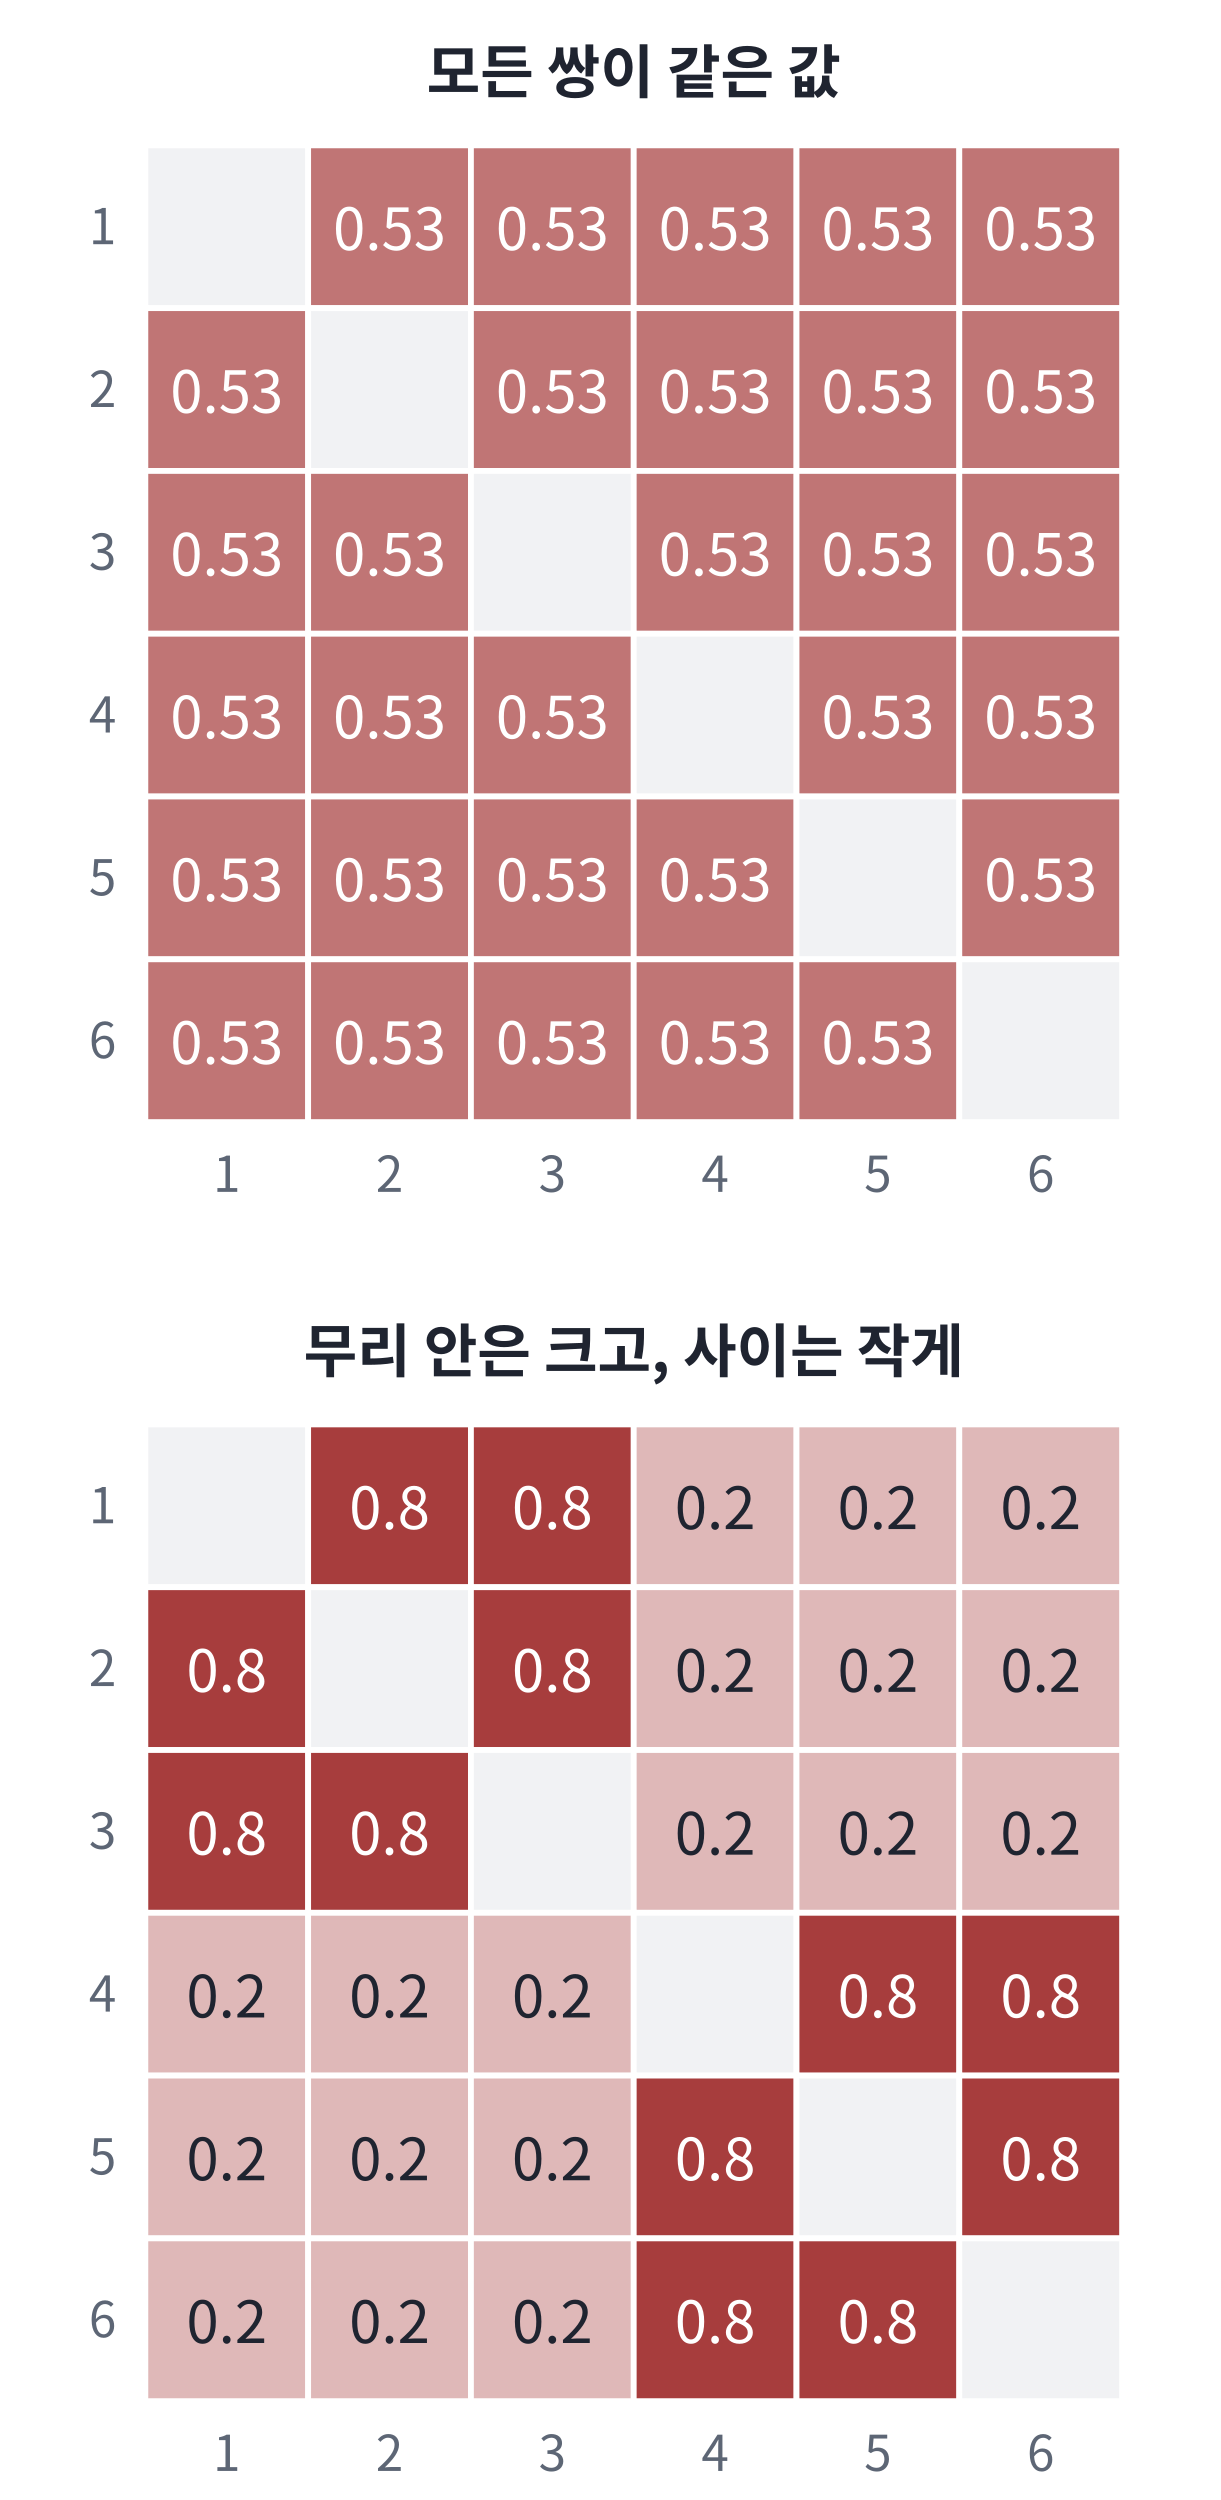
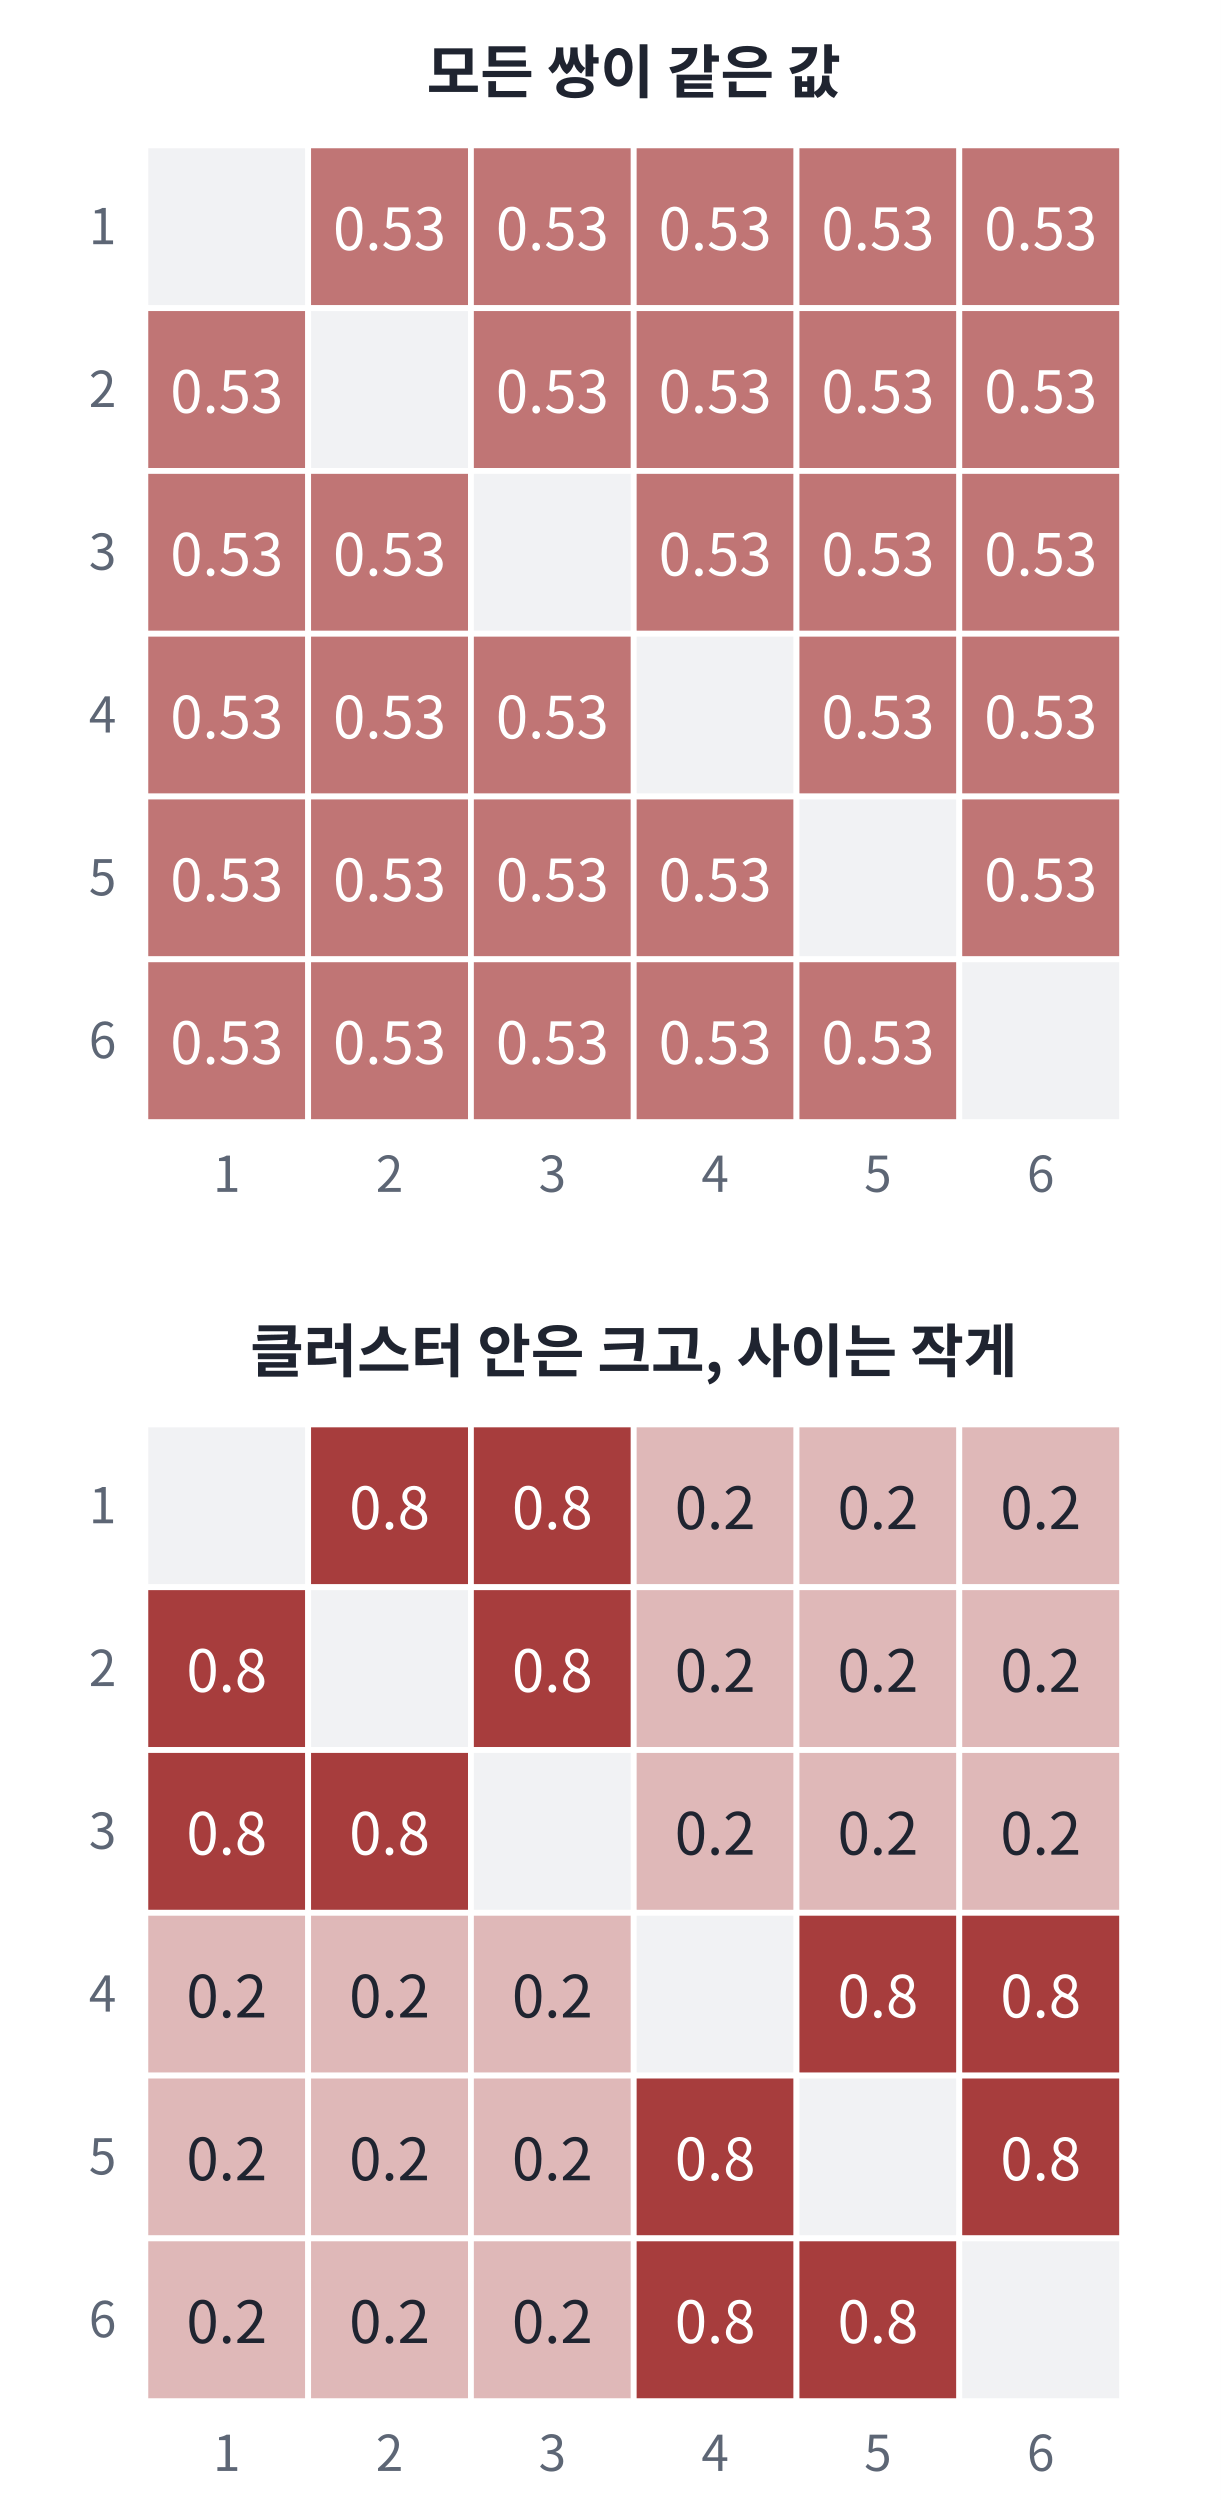
<svg xmlns="http://www.w3.org/2000/svg" viewBox="0 0 420 860" width="420" height="860" role="img" aria-label="레플리카 대칭과 대칭 깨짐의 겹침 행렬">
  <rect x="0" y="0" width="420" height="860" fill="#ffffff" />
  <text x="218.0" y="32.0" text-anchor="middle" style="fill:#1f2430;font-family:'Noto Sans KR','Noto Sans CJK KR',sans-serif;font-size:20px;font-weight:700">모든 쌍이 같은 값</text>
  <text x="40.0" y="84.0" text-anchor="end" style="fill:#5d6675;font-family:'Noto Sans KR','Noto Sans CJK KR',sans-serif;font-size:17px;font-weight:400">1</text>
  <text x="78.0" y="410.0" text-anchor="middle" style="fill:#5d6675;font-family:'Noto Sans KR','Noto Sans CJK KR',sans-serif;font-size:17px;font-weight:400">1</text>
  <rect x="50" y="50" width="56" height="56" fill="#f1f2f4" stroke="#ffffff" stroke-width="2" />
  <rect x="106" y="50" width="56" height="56" fill="#8b0000" fill-opacity="0.54" stroke="#ffffff" stroke-width="2" />
  <text x="134.0" y="86.0" text-anchor="middle" style="fill:#ffffff;font-family:'Noto Sans KR','Noto Sans CJK KR',sans-serif;font-size:20px;font-weight:400">0.53</text>
  <rect x="162" y="50" width="56" height="56" fill="#8b0000" fill-opacity="0.54" stroke="#ffffff" stroke-width="2" />
  <text x="190.0" y="86.0" text-anchor="middle" style="fill:#ffffff;font-family:'Noto Sans KR','Noto Sans CJK KR',sans-serif;font-size:20px;font-weight:400">0.53</text>
  <rect x="218" y="50" width="56" height="56" fill="#8b0000" fill-opacity="0.54" stroke="#ffffff" stroke-width="2" />
  <text x="246.0" y="86.0" text-anchor="middle" style="fill:#ffffff;font-family:'Noto Sans KR','Noto Sans CJK KR',sans-serif;font-size:20px;font-weight:400">0.53</text>
  <rect x="274" y="50" width="56" height="56" fill="#8b0000" fill-opacity="0.54" stroke="#ffffff" stroke-width="2" />
  <text x="302.0" y="86.0" text-anchor="middle" style="fill:#ffffff;font-family:'Noto Sans KR','Noto Sans CJK KR',sans-serif;font-size:20px;font-weight:400">0.53</text>
  <rect x="330" y="50" width="56" height="56" fill="#8b0000" fill-opacity="0.54" stroke="#ffffff" stroke-width="2" />
  <text x="358.0" y="86.0" text-anchor="middle" style="fill:#ffffff;font-family:'Noto Sans KR','Noto Sans CJK KR',sans-serif;font-size:20px;font-weight:400">0.53</text>
  <text x="40.0" y="140.0" text-anchor="end" style="fill:#5d6675;font-family:'Noto Sans KR','Noto Sans CJK KR',sans-serif;font-size:17px;font-weight:400">2</text>
  <text x="134.0" y="410.0" text-anchor="middle" style="fill:#5d6675;font-family:'Noto Sans KR','Noto Sans CJK KR',sans-serif;font-size:17px;font-weight:400">2</text>
  <rect x="50" y="106" width="56" height="56" fill="#8b0000" fill-opacity="0.54" stroke="#ffffff" stroke-width="2" />
  <text x="78.0" y="142.0" text-anchor="middle" style="fill:#ffffff;font-family:'Noto Sans KR','Noto Sans CJK KR',sans-serif;font-size:20px;font-weight:400">0.53</text>
  <rect x="106" y="106" width="56" height="56" fill="#f1f2f4" stroke="#ffffff" stroke-width="2" />
  <rect x="162" y="106" width="56" height="56" fill="#8b0000" fill-opacity="0.54" stroke="#ffffff" stroke-width="2" />
  <text x="190.0" y="142.0" text-anchor="middle" style="fill:#ffffff;font-family:'Noto Sans KR','Noto Sans CJK KR',sans-serif;font-size:20px;font-weight:400">0.53</text>
  <rect x="218" y="106" width="56" height="56" fill="#8b0000" fill-opacity="0.54" stroke="#ffffff" stroke-width="2" />
  <text x="246.0" y="142.0" text-anchor="middle" style="fill:#ffffff;font-family:'Noto Sans KR','Noto Sans CJK KR',sans-serif;font-size:20px;font-weight:400">0.53</text>
  <rect x="274" y="106" width="56" height="56" fill="#8b0000" fill-opacity="0.54" stroke="#ffffff" stroke-width="2" />
  <text x="302.0" y="142.0" text-anchor="middle" style="fill:#ffffff;font-family:'Noto Sans KR','Noto Sans CJK KR',sans-serif;font-size:20px;font-weight:400">0.53</text>
  <rect x="330" y="106" width="56" height="56" fill="#8b0000" fill-opacity="0.54" stroke="#ffffff" stroke-width="2" />
  <text x="358.0" y="142.0" text-anchor="middle" style="fill:#ffffff;font-family:'Noto Sans KR','Noto Sans CJK KR',sans-serif;font-size:20px;font-weight:400">0.53</text>
  <text x="40.0" y="196.0" text-anchor="end" style="fill:#5d6675;font-family:'Noto Sans KR','Noto Sans CJK KR',sans-serif;font-size:17px;font-weight:400">3</text>
  <text x="190.0" y="410.0" text-anchor="middle" style="fill:#5d6675;font-family:'Noto Sans KR','Noto Sans CJK KR',sans-serif;font-size:17px;font-weight:400">3</text>
  <rect x="50" y="162" width="56" height="56" fill="#8b0000" fill-opacity="0.54" stroke="#ffffff" stroke-width="2" />
  <text x="78.0" y="198.0" text-anchor="middle" style="fill:#ffffff;font-family:'Noto Sans KR','Noto Sans CJK KR',sans-serif;font-size:20px;font-weight:400">0.53</text>
  <rect x="106" y="162" width="56" height="56" fill="#8b0000" fill-opacity="0.54" stroke="#ffffff" stroke-width="2" />
  <text x="134.0" y="198.0" text-anchor="middle" style="fill:#ffffff;font-family:'Noto Sans KR','Noto Sans CJK KR',sans-serif;font-size:20px;font-weight:400">0.53</text>
  <rect x="162" y="162" width="56" height="56" fill="#f1f2f4" stroke="#ffffff" stroke-width="2" />
  <rect x="218" y="162" width="56" height="56" fill="#8b0000" fill-opacity="0.54" stroke="#ffffff" stroke-width="2" />
  <text x="246.0" y="198.0" text-anchor="middle" style="fill:#ffffff;font-family:'Noto Sans KR','Noto Sans CJK KR',sans-serif;font-size:20px;font-weight:400">0.53</text>
  <rect x="274" y="162" width="56" height="56" fill="#8b0000" fill-opacity="0.54" stroke="#ffffff" stroke-width="2" />
  <text x="302.0" y="198.0" text-anchor="middle" style="fill:#ffffff;font-family:'Noto Sans KR','Noto Sans CJK KR',sans-serif;font-size:20px;font-weight:400">0.53</text>
  <rect x="330" y="162" width="56" height="56" fill="#8b0000" fill-opacity="0.54" stroke="#ffffff" stroke-width="2" />
  <text x="358.0" y="198.0" text-anchor="middle" style="fill:#ffffff;font-family:'Noto Sans KR','Noto Sans CJK KR',sans-serif;font-size:20px;font-weight:400">0.53</text>
  <text x="40.0" y="252.0" text-anchor="end" style="fill:#5d6675;font-family:'Noto Sans KR','Noto Sans CJK KR',sans-serif;font-size:17px;font-weight:400">4</text>
  <text x="246.0" y="410.0" text-anchor="middle" style="fill:#5d6675;font-family:'Noto Sans KR','Noto Sans CJK KR',sans-serif;font-size:17px;font-weight:400">4</text>
  <rect x="50" y="218" width="56" height="56" fill="#8b0000" fill-opacity="0.54" stroke="#ffffff" stroke-width="2" />
  <text x="78.0" y="254.0" text-anchor="middle" style="fill:#ffffff;font-family:'Noto Sans KR','Noto Sans CJK KR',sans-serif;font-size:20px;font-weight:400">0.53</text>
  <rect x="106" y="218" width="56" height="56" fill="#8b0000" fill-opacity="0.54" stroke="#ffffff" stroke-width="2" />
  <text x="134.0" y="254.0" text-anchor="middle" style="fill:#ffffff;font-family:'Noto Sans KR','Noto Sans CJK KR',sans-serif;font-size:20px;font-weight:400">0.53</text>
  <rect x="162" y="218" width="56" height="56" fill="#8b0000" fill-opacity="0.54" stroke="#ffffff" stroke-width="2" />
  <text x="190.0" y="254.0" text-anchor="middle" style="fill:#ffffff;font-family:'Noto Sans KR','Noto Sans CJK KR',sans-serif;font-size:20px;font-weight:400">0.53</text>
  <rect x="218" y="218" width="56" height="56" fill="#f1f2f4" stroke="#ffffff" stroke-width="2" />
  <rect x="274" y="218" width="56" height="56" fill="#8b0000" fill-opacity="0.54" stroke="#ffffff" stroke-width="2" />
  <text x="302.0" y="254.0" text-anchor="middle" style="fill:#ffffff;font-family:'Noto Sans KR','Noto Sans CJK KR',sans-serif;font-size:20px;font-weight:400">0.53</text>
  <rect x="330" y="218" width="56" height="56" fill="#8b0000" fill-opacity="0.54" stroke="#ffffff" stroke-width="2" />
  <text x="358.0" y="254.0" text-anchor="middle" style="fill:#ffffff;font-family:'Noto Sans KR','Noto Sans CJK KR',sans-serif;font-size:20px;font-weight:400">0.53</text>
  <text x="40.0" y="308.0" text-anchor="end" style="fill:#5d6675;font-family:'Noto Sans KR','Noto Sans CJK KR',sans-serif;font-size:17px;font-weight:400">5</text>
  <text x="302.0" y="410.0" text-anchor="middle" style="fill:#5d6675;font-family:'Noto Sans KR','Noto Sans CJK KR',sans-serif;font-size:17px;font-weight:400">5</text>
  <rect x="50" y="274" width="56" height="56" fill="#8b0000" fill-opacity="0.54" stroke="#ffffff" stroke-width="2" />
  <text x="78.0" y="310.0" text-anchor="middle" style="fill:#ffffff;font-family:'Noto Sans KR','Noto Sans CJK KR',sans-serif;font-size:20px;font-weight:400">0.53</text>
  <rect x="106" y="274" width="56" height="56" fill="#8b0000" fill-opacity="0.54" stroke="#ffffff" stroke-width="2" />
  <text x="134.0" y="310.0" text-anchor="middle" style="fill:#ffffff;font-family:'Noto Sans KR','Noto Sans CJK KR',sans-serif;font-size:20px;font-weight:400">0.53</text>
  <rect x="162" y="274" width="56" height="56" fill="#8b0000" fill-opacity="0.54" stroke="#ffffff" stroke-width="2" />
  <text x="190.0" y="310.0" text-anchor="middle" style="fill:#ffffff;font-family:'Noto Sans KR','Noto Sans CJK KR',sans-serif;font-size:20px;font-weight:400">0.53</text>
  <rect x="218" y="274" width="56" height="56" fill="#8b0000" fill-opacity="0.54" stroke="#ffffff" stroke-width="2" />
  <text x="246.0" y="310.0" text-anchor="middle" style="fill:#ffffff;font-family:'Noto Sans KR','Noto Sans CJK KR',sans-serif;font-size:20px;font-weight:400">0.53</text>
  <rect x="274" y="274" width="56" height="56" fill="#f1f2f4" stroke="#ffffff" stroke-width="2" />
  <rect x="330" y="274" width="56" height="56" fill="#8b0000" fill-opacity="0.54" stroke="#ffffff" stroke-width="2" />
  <text x="358.0" y="310.0" text-anchor="middle" style="fill:#ffffff;font-family:'Noto Sans KR','Noto Sans CJK KR',sans-serif;font-size:20px;font-weight:400">0.53</text>
  <text x="40.0" y="364.0" text-anchor="end" style="fill:#5d6675;font-family:'Noto Sans KR','Noto Sans CJK KR',sans-serif;font-size:17px;font-weight:400">6</text>
  <text x="358.0" y="410.0" text-anchor="middle" style="fill:#5d6675;font-family:'Noto Sans KR','Noto Sans CJK KR',sans-serif;font-size:17px;font-weight:400">6</text>
  <rect x="50" y="330" width="56" height="56" fill="#8b0000" fill-opacity="0.54" stroke="#ffffff" stroke-width="2" />
  <text x="78.0" y="366.0" text-anchor="middle" style="fill:#ffffff;font-family:'Noto Sans KR','Noto Sans CJK KR',sans-serif;font-size:20px;font-weight:400">0.53</text>
  <rect x="106" y="330" width="56" height="56" fill="#8b0000" fill-opacity="0.54" stroke="#ffffff" stroke-width="2" />
  <text x="134.0" y="366.0" text-anchor="middle" style="fill:#ffffff;font-family:'Noto Sans KR','Noto Sans CJK KR',sans-serif;font-size:20px;font-weight:400">0.53</text>
  <rect x="162" y="330" width="56" height="56" fill="#8b0000" fill-opacity="0.54" stroke="#ffffff" stroke-width="2" />
  <text x="190.0" y="366.0" text-anchor="middle" style="fill:#ffffff;font-family:'Noto Sans KR','Noto Sans CJK KR',sans-serif;font-size:20px;font-weight:400">0.53</text>
  <rect x="218" y="330" width="56" height="56" fill="#8b0000" fill-opacity="0.54" stroke="#ffffff" stroke-width="2" />
  <text x="246.0" y="366.0" text-anchor="middle" style="fill:#ffffff;font-family:'Noto Sans KR','Noto Sans CJK KR',sans-serif;font-size:20px;font-weight:400">0.53</text>
  <rect x="274" y="330" width="56" height="56" fill="#8b0000" fill-opacity="0.54" stroke="#ffffff" stroke-width="2" />
  <text x="302.0" y="366.0" text-anchor="middle" style="fill:#ffffff;font-family:'Noto Sans KR','Noto Sans CJK KR',sans-serif;font-size:20px;font-weight:400">0.53</text>
  <rect x="330" y="330" width="56" height="56" fill="#f1f2f4" stroke="#ffffff" stroke-width="2" />
-   <text x="218.0" y="472.0" text-anchor="middle" style="fill:#1f2430;font-family:'Noto Sans KR','Noto Sans CJK KR',sans-serif;font-size:20px;font-weight:700">무리 안은 크고, 사이는 작게</text>
+   <text x="218.0" y="472.0" text-anchor="middle" style="fill:#1f2430;font-family:'Noto Sans KR','Noto Sans CJK KR',sans-serif;font-size:20px;font-weight:700">클러스터 안은 크고, 사이는 작게</text>
  <text x="40.0" y="524.0" text-anchor="end" style="fill:#5d6675;font-family:'Noto Sans KR','Noto Sans CJK KR',sans-serif;font-size:17px;font-weight:400">1</text>
  <text x="78.0" y="850.0" text-anchor="middle" style="fill:#5d6675;font-family:'Noto Sans KR','Noto Sans CJK KR',sans-serif;font-size:17px;font-weight:400">1</text>
  <rect x="50" y="490" width="56" height="56" fill="#f1f2f4" stroke="#ffffff" stroke-width="2" />
  <rect x="106" y="490" width="56" height="56" fill="#8b0000" fill-opacity="0.76" stroke="#ffffff" stroke-width="2" />
  <text x="134.0" y="526.0" text-anchor="middle" style="fill:#ffffff;font-family:'Noto Sans KR','Noto Sans CJK KR',sans-serif;font-size:20px;font-weight:400">0.8</text>
  <rect x="162" y="490" width="56" height="56" fill="#8b0000" fill-opacity="0.76" stroke="#ffffff" stroke-width="2" />
  <text x="190.0" y="526.0" text-anchor="middle" style="fill:#ffffff;font-family:'Noto Sans KR','Noto Sans CJK KR',sans-serif;font-size:20px;font-weight:400">0.8</text>
  <rect x="218" y="490" width="56" height="56" fill="#8b0000" fill-opacity="0.28" stroke="#ffffff" stroke-width="2" />
  <text x="246.0" y="526.0" text-anchor="middle" style="fill:#1f2430;font-family:'Noto Sans KR','Noto Sans CJK KR',sans-serif;font-size:20px;font-weight:400">0.2</text>
  <rect x="274" y="490" width="56" height="56" fill="#8b0000" fill-opacity="0.28" stroke="#ffffff" stroke-width="2" />
  <text x="302.0" y="526.0" text-anchor="middle" style="fill:#1f2430;font-family:'Noto Sans KR','Noto Sans CJK KR',sans-serif;font-size:20px;font-weight:400">0.2</text>
  <rect x="330" y="490" width="56" height="56" fill="#8b0000" fill-opacity="0.28" stroke="#ffffff" stroke-width="2" />
  <text x="358.0" y="526.0" text-anchor="middle" style="fill:#1f2430;font-family:'Noto Sans KR','Noto Sans CJK KR',sans-serif;font-size:20px;font-weight:400">0.2</text>
  <text x="40.0" y="580.0" text-anchor="end" style="fill:#5d6675;font-family:'Noto Sans KR','Noto Sans CJK KR',sans-serif;font-size:17px;font-weight:400">2</text>
  <text x="134.0" y="850.0" text-anchor="middle" style="fill:#5d6675;font-family:'Noto Sans KR','Noto Sans CJK KR',sans-serif;font-size:17px;font-weight:400">2</text>
  <rect x="50" y="546" width="56" height="56" fill="#8b0000" fill-opacity="0.76" stroke="#ffffff" stroke-width="2" />
  <text x="78.0" y="582.0" text-anchor="middle" style="fill:#ffffff;font-family:'Noto Sans KR','Noto Sans CJK KR',sans-serif;font-size:20px;font-weight:400">0.8</text>
  <rect x="106" y="546" width="56" height="56" fill="#f1f2f4" stroke="#ffffff" stroke-width="2" />
  <rect x="162" y="546" width="56" height="56" fill="#8b0000" fill-opacity="0.76" stroke="#ffffff" stroke-width="2" />
  <text x="190.0" y="582.0" text-anchor="middle" style="fill:#ffffff;font-family:'Noto Sans KR','Noto Sans CJK KR',sans-serif;font-size:20px;font-weight:400">0.8</text>
  <rect x="218" y="546" width="56" height="56" fill="#8b0000" fill-opacity="0.28" stroke="#ffffff" stroke-width="2" />
  <text x="246.0" y="582.0" text-anchor="middle" style="fill:#1f2430;font-family:'Noto Sans KR','Noto Sans CJK KR',sans-serif;font-size:20px;font-weight:400">0.2</text>
  <rect x="274" y="546" width="56" height="56" fill="#8b0000" fill-opacity="0.28" stroke="#ffffff" stroke-width="2" />
  <text x="302.0" y="582.0" text-anchor="middle" style="fill:#1f2430;font-family:'Noto Sans KR','Noto Sans CJK KR',sans-serif;font-size:20px;font-weight:400">0.2</text>
  <rect x="330" y="546" width="56" height="56" fill="#8b0000" fill-opacity="0.28" stroke="#ffffff" stroke-width="2" />
  <text x="358.0" y="582.0" text-anchor="middle" style="fill:#1f2430;font-family:'Noto Sans KR','Noto Sans CJK KR',sans-serif;font-size:20px;font-weight:400">0.2</text>
  <text x="40.0" y="636.0" text-anchor="end" style="fill:#5d6675;font-family:'Noto Sans KR','Noto Sans CJK KR',sans-serif;font-size:17px;font-weight:400">3</text>
  <text x="190.0" y="850.0" text-anchor="middle" style="fill:#5d6675;font-family:'Noto Sans KR','Noto Sans CJK KR',sans-serif;font-size:17px;font-weight:400">3</text>
  <rect x="50" y="602" width="56" height="56" fill="#8b0000" fill-opacity="0.76" stroke="#ffffff" stroke-width="2" />
  <text x="78.0" y="638.0" text-anchor="middle" style="fill:#ffffff;font-family:'Noto Sans KR','Noto Sans CJK KR',sans-serif;font-size:20px;font-weight:400">0.8</text>
  <rect x="106" y="602" width="56" height="56" fill="#8b0000" fill-opacity="0.76" stroke="#ffffff" stroke-width="2" />
  <text x="134.0" y="638.0" text-anchor="middle" style="fill:#ffffff;font-family:'Noto Sans KR','Noto Sans CJK KR',sans-serif;font-size:20px;font-weight:400">0.8</text>
  <rect x="162" y="602" width="56" height="56" fill="#f1f2f4" stroke="#ffffff" stroke-width="2" />
  <rect x="218" y="602" width="56" height="56" fill="#8b0000" fill-opacity="0.28" stroke="#ffffff" stroke-width="2" />
  <text x="246.0" y="638.0" text-anchor="middle" style="fill:#1f2430;font-family:'Noto Sans KR','Noto Sans CJK KR',sans-serif;font-size:20px;font-weight:400">0.2</text>
  <rect x="274" y="602" width="56" height="56" fill="#8b0000" fill-opacity="0.28" stroke="#ffffff" stroke-width="2" />
  <text x="302.0" y="638.0" text-anchor="middle" style="fill:#1f2430;font-family:'Noto Sans KR','Noto Sans CJK KR',sans-serif;font-size:20px;font-weight:400">0.2</text>
  <rect x="330" y="602" width="56" height="56" fill="#8b0000" fill-opacity="0.28" stroke="#ffffff" stroke-width="2" />
  <text x="358.0" y="638.0" text-anchor="middle" style="fill:#1f2430;font-family:'Noto Sans KR','Noto Sans CJK KR',sans-serif;font-size:20px;font-weight:400">0.2</text>
  <text x="40.0" y="692.0" text-anchor="end" style="fill:#5d6675;font-family:'Noto Sans KR','Noto Sans CJK KR',sans-serif;font-size:17px;font-weight:400">4</text>
  <text x="246.0" y="850.0" text-anchor="middle" style="fill:#5d6675;font-family:'Noto Sans KR','Noto Sans CJK KR',sans-serif;font-size:17px;font-weight:400">4</text>
  <rect x="50" y="658" width="56" height="56" fill="#8b0000" fill-opacity="0.28" stroke="#ffffff" stroke-width="2" />
  <text x="78.0" y="694.0" text-anchor="middle" style="fill:#1f2430;font-family:'Noto Sans KR','Noto Sans CJK KR',sans-serif;font-size:20px;font-weight:400">0.2</text>
  <rect x="106" y="658" width="56" height="56" fill="#8b0000" fill-opacity="0.28" stroke="#ffffff" stroke-width="2" />
  <text x="134.0" y="694.0" text-anchor="middle" style="fill:#1f2430;font-family:'Noto Sans KR','Noto Sans CJK KR',sans-serif;font-size:20px;font-weight:400">0.2</text>
  <rect x="162" y="658" width="56" height="56" fill="#8b0000" fill-opacity="0.28" stroke="#ffffff" stroke-width="2" />
  <text x="190.0" y="694.0" text-anchor="middle" style="fill:#1f2430;font-family:'Noto Sans KR','Noto Sans CJK KR',sans-serif;font-size:20px;font-weight:400">0.2</text>
  <rect x="218" y="658" width="56" height="56" fill="#f1f2f4" stroke="#ffffff" stroke-width="2" />
  <rect x="274" y="658" width="56" height="56" fill="#8b0000" fill-opacity="0.76" stroke="#ffffff" stroke-width="2" />
  <text x="302.0" y="694.0" text-anchor="middle" style="fill:#ffffff;font-family:'Noto Sans KR','Noto Sans CJK KR',sans-serif;font-size:20px;font-weight:400">0.8</text>
  <rect x="330" y="658" width="56" height="56" fill="#8b0000" fill-opacity="0.76" stroke="#ffffff" stroke-width="2" />
  <text x="358.0" y="694.0" text-anchor="middle" style="fill:#ffffff;font-family:'Noto Sans KR','Noto Sans CJK KR',sans-serif;font-size:20px;font-weight:400">0.8</text>
  <text x="40.0" y="748.0" text-anchor="end" style="fill:#5d6675;font-family:'Noto Sans KR','Noto Sans CJK KR',sans-serif;font-size:17px;font-weight:400">5</text>
  <text x="302.0" y="850.0" text-anchor="middle" style="fill:#5d6675;font-family:'Noto Sans KR','Noto Sans CJK KR',sans-serif;font-size:17px;font-weight:400">5</text>
  <rect x="50" y="714" width="56" height="56" fill="#8b0000" fill-opacity="0.28" stroke="#ffffff" stroke-width="2" />
  <text x="78.0" y="750.0" text-anchor="middle" style="fill:#1f2430;font-family:'Noto Sans KR','Noto Sans CJK KR',sans-serif;font-size:20px;font-weight:400">0.2</text>
  <rect x="106" y="714" width="56" height="56" fill="#8b0000" fill-opacity="0.28" stroke="#ffffff" stroke-width="2" />
  <text x="134.0" y="750.0" text-anchor="middle" style="fill:#1f2430;font-family:'Noto Sans KR','Noto Sans CJK KR',sans-serif;font-size:20px;font-weight:400">0.2</text>
  <rect x="162" y="714" width="56" height="56" fill="#8b0000" fill-opacity="0.28" stroke="#ffffff" stroke-width="2" />
  <text x="190.0" y="750.0" text-anchor="middle" style="fill:#1f2430;font-family:'Noto Sans KR','Noto Sans CJK KR',sans-serif;font-size:20px;font-weight:400">0.2</text>
  <rect x="218" y="714" width="56" height="56" fill="#8b0000" fill-opacity="0.76" stroke="#ffffff" stroke-width="2" />
  <text x="246.0" y="750.0" text-anchor="middle" style="fill:#ffffff;font-family:'Noto Sans KR','Noto Sans CJK KR',sans-serif;font-size:20px;font-weight:400">0.8</text>
  <rect x="274" y="714" width="56" height="56" fill="#f1f2f4" stroke="#ffffff" stroke-width="2" />
  <rect x="330" y="714" width="56" height="56" fill="#8b0000" fill-opacity="0.76" stroke="#ffffff" stroke-width="2" />
  <text x="358.0" y="750.0" text-anchor="middle" style="fill:#ffffff;font-family:'Noto Sans KR','Noto Sans CJK KR',sans-serif;font-size:20px;font-weight:400">0.8</text>
  <text x="40.0" y="804.0" text-anchor="end" style="fill:#5d6675;font-family:'Noto Sans KR','Noto Sans CJK KR',sans-serif;font-size:17px;font-weight:400">6</text>
  <text x="358.0" y="850.0" text-anchor="middle" style="fill:#5d6675;font-family:'Noto Sans KR','Noto Sans CJK KR',sans-serif;font-size:17px;font-weight:400">6</text>
  <rect x="50" y="770" width="56" height="56" fill="#8b0000" fill-opacity="0.28" stroke="#ffffff" stroke-width="2" />
  <text x="78.0" y="806.0" text-anchor="middle" style="fill:#1f2430;font-family:'Noto Sans KR','Noto Sans CJK KR',sans-serif;font-size:20px;font-weight:400">0.2</text>
  <rect x="106" y="770" width="56" height="56" fill="#8b0000" fill-opacity="0.28" stroke="#ffffff" stroke-width="2" />
  <text x="134.0" y="806.0" text-anchor="middle" style="fill:#1f2430;font-family:'Noto Sans KR','Noto Sans CJK KR',sans-serif;font-size:20px;font-weight:400">0.2</text>
  <rect x="162" y="770" width="56" height="56" fill="#8b0000" fill-opacity="0.28" stroke="#ffffff" stroke-width="2" />
  <text x="190.0" y="806.0" text-anchor="middle" style="fill:#1f2430;font-family:'Noto Sans KR','Noto Sans CJK KR',sans-serif;font-size:20px;font-weight:400">0.2</text>
  <rect x="218" y="770" width="56" height="56" fill="#8b0000" fill-opacity="0.76" stroke="#ffffff" stroke-width="2" />
  <text x="246.0" y="806.0" text-anchor="middle" style="fill:#ffffff;font-family:'Noto Sans KR','Noto Sans CJK KR',sans-serif;font-size:20px;font-weight:400">0.8</text>
  <rect x="274" y="770" width="56" height="56" fill="#8b0000" fill-opacity="0.76" stroke="#ffffff" stroke-width="2" />
  <text x="302.0" y="806.0" text-anchor="middle" style="fill:#ffffff;font-family:'Noto Sans KR','Noto Sans CJK KR',sans-serif;font-size:20px;font-weight:400">0.8</text>
  <rect x="330" y="770" width="56" height="56" fill="#f1f2f4" stroke="#ffffff" stroke-width="2" />
</svg>
